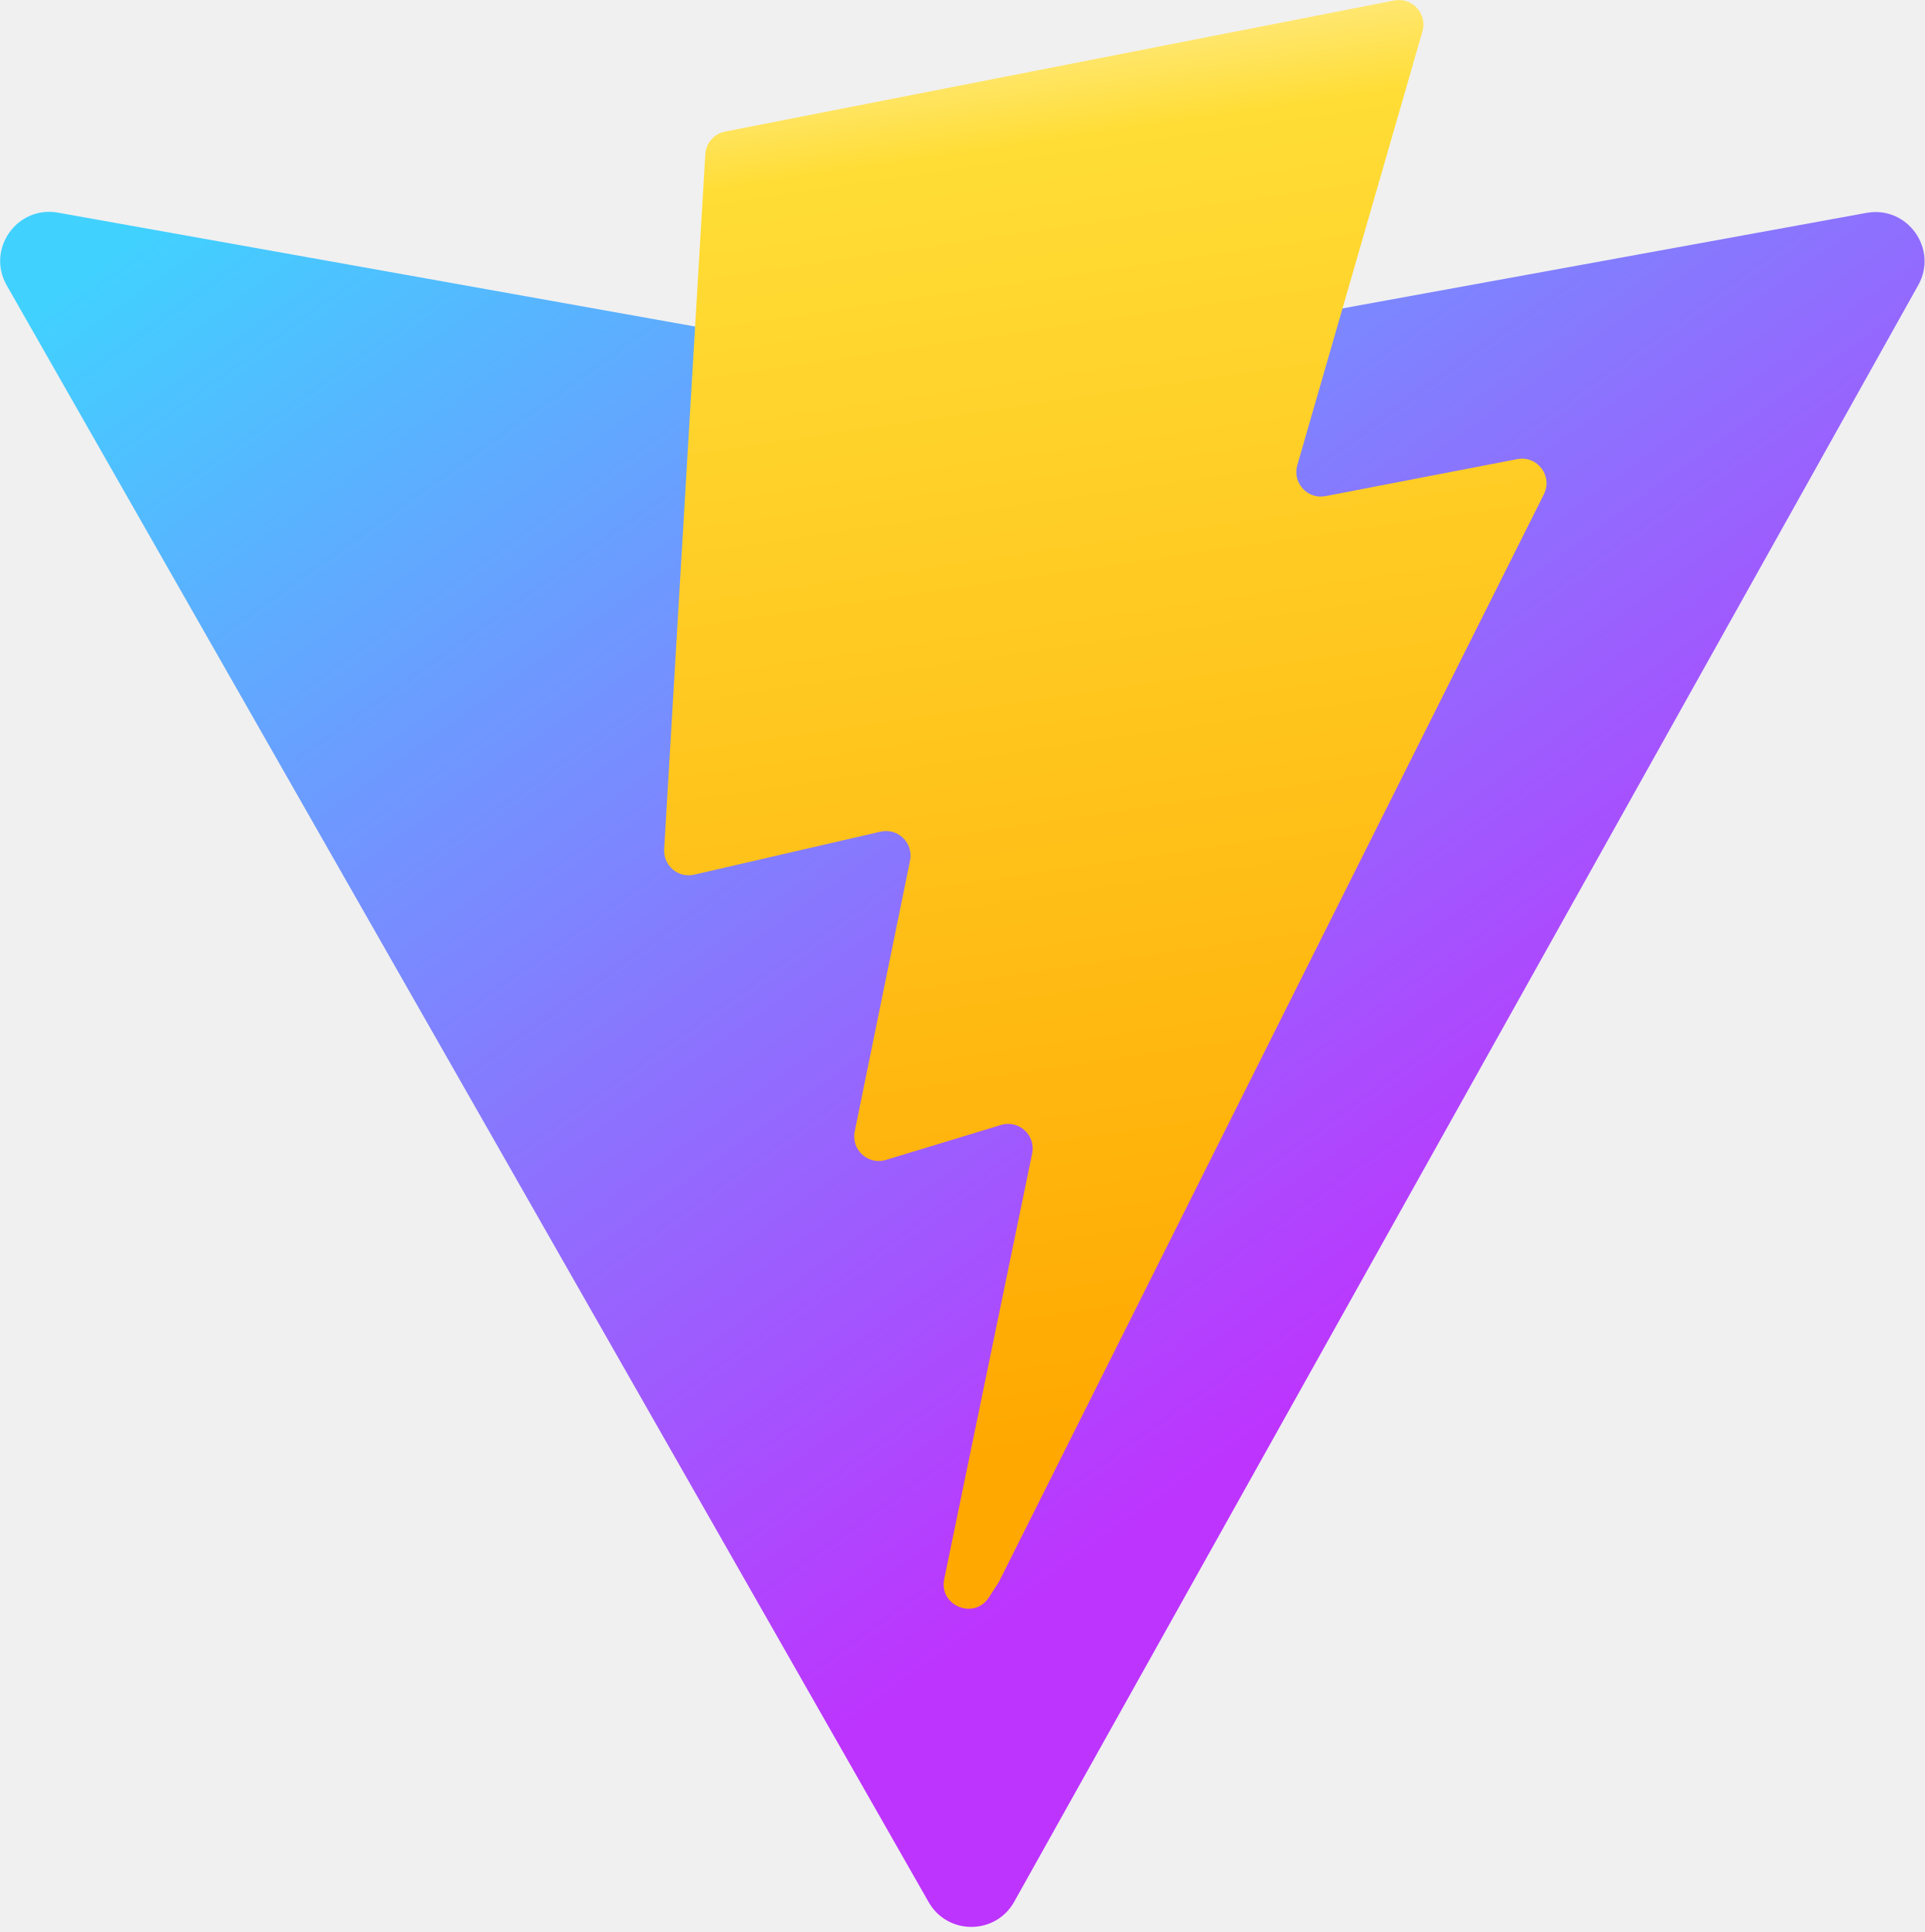
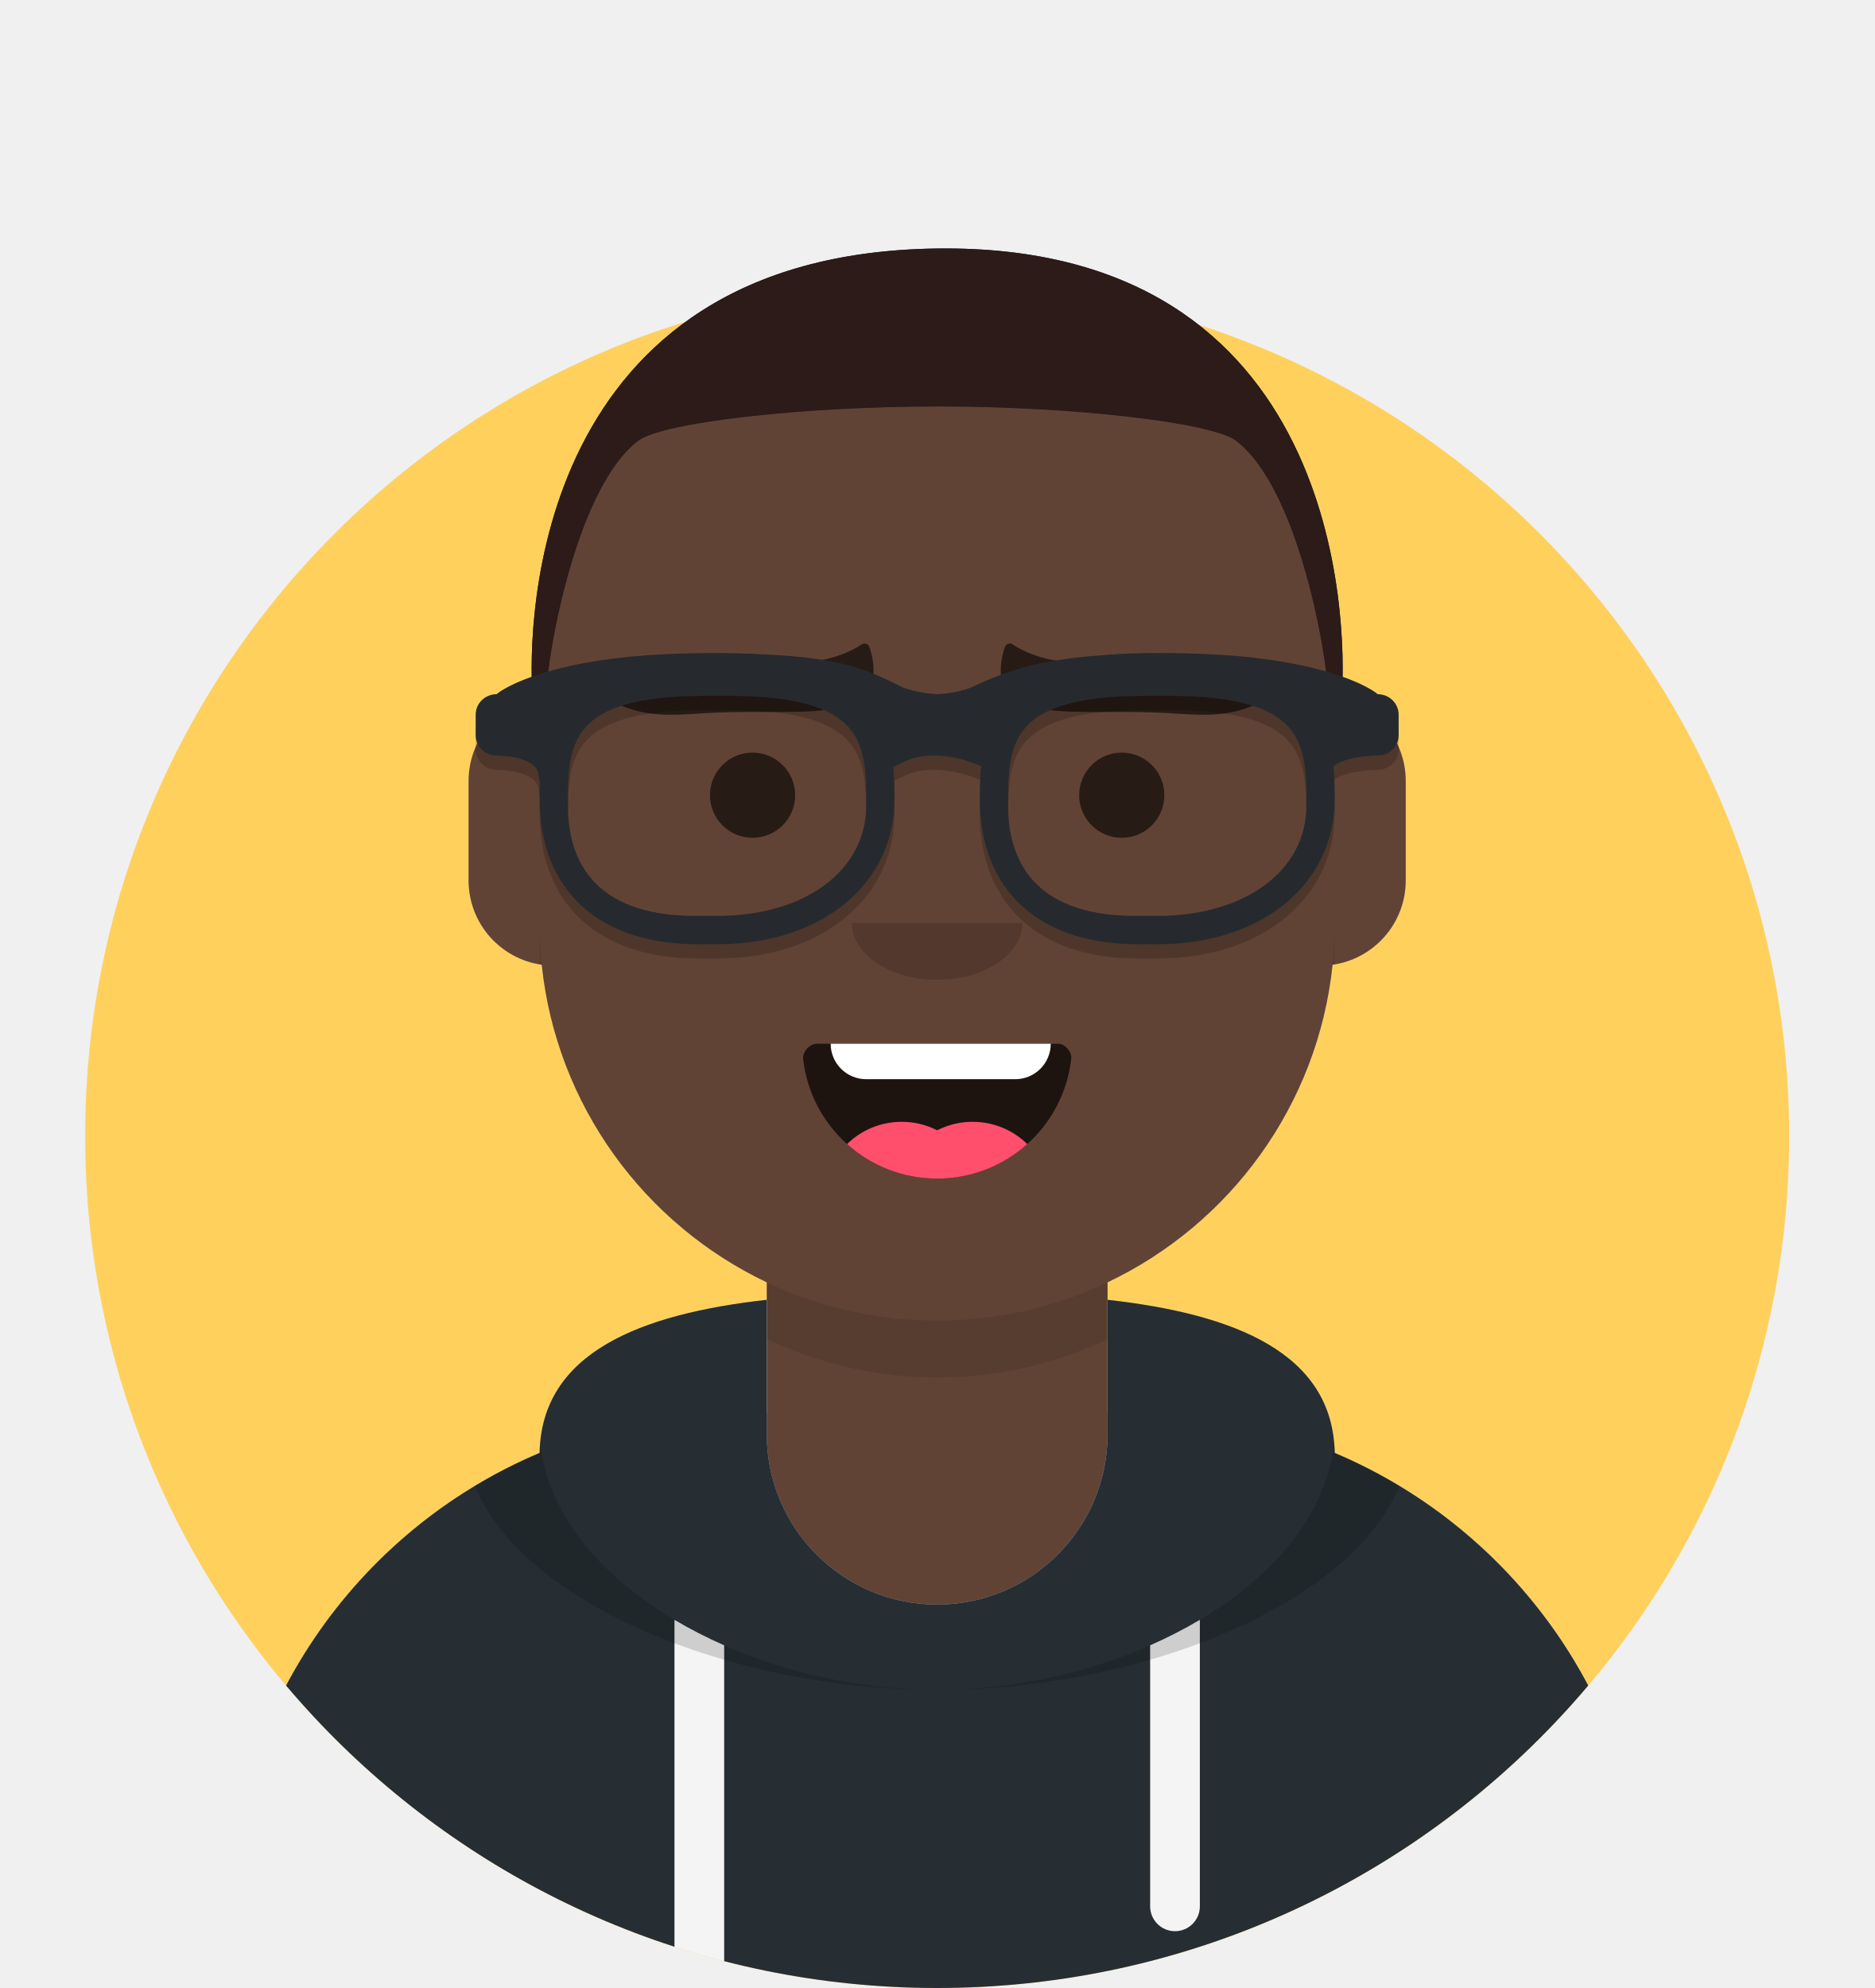
- <svg xmlns="http://www.w3.org/2000/svg" aria-hidden="true" role="img" class="iconify iconify--logos" width="31.88" height="32" preserveAspectRatio="xMidYMid meet" viewBox="0 0 256 257">
+ <svg xmlns="http://www.w3.org/2000/svg" xmlns:xlink="http://www.w3.org/1999/xlink" width="264px" height="280px" viewBox="0 0 264 280" version="1.1">
  <defs>
-     <linearGradient id="IconifyId1813088fe1fbc01fb466" x1="-.828%" x2="57.636%" y1="7.652%" y2="78.411%">
-       <stop offset="0%" stop-color="#41D1FF" />
-       <stop offset="100%" stop-color="#BD34FE" />
-     </linearGradient>
-     <linearGradient id="IconifyId1813088fe1fbc01fb467" x1="43.376%" x2="50.316%" y1="2.242%" y2="89.03%">
-       <stop offset="0%" stop-color="#FFEA83" />
-       <stop offset="8.333%" stop-color="#FFDD35" />
-       <stop offset="100%" stop-color="#FFA800" />
-     </linearGradient>
+     <circle id="react-path-1" cx="120" cy="120" r="120" />
+     <path d="M12,160 C12,226.274 65.726,280 132,280 C198.274,280 252,226.274 252,160 L264,160 L264,-1.42108547e-14 L-3.19744231e-14,-1.42108547e-14 L-3.19744231e-14,160 L12,160 Z" id="react-path-2" />
+     <path d="M124,144.611 L124,163 L128,163 L128,163 C167.765,163 200,195.235 200,235 L200,244 L0,244 L0,235 C-4.86974701e-15,195.235 32.235,163 72,163 L72,163 L76,163 L76,144.611 C58.763,136.422 46.372,119.687 44.305,99.881 C38.48,99.058 34,94.052 34,88 L34,74 C34,68.054 38.325,63.118 44,62.166 L44,56 L44,56 C44,25.072 69.072,5.68137151e-15 100,0 L100,0 L100,0 C130.928,-5.68137151e-15 156,25.072 156,56 L156,62.166 C161.675,63.118 166,68.054 166,74 L166,88 C166,94.052 161.52,99.058 155.695,99.881 C153.628,119.687 141.237,136.422 124,144.611 Z" id="react-path-3" />
  </defs>
-   <path fill="url(#IconifyId1813088fe1fbc01fb466)" d="M255.153 37.938L134.897 252.976c-2.483 4.44-8.862 4.466-11.382.048L.875 37.958c-2.746-4.814 1.371-10.646 6.827-9.67l120.385 21.517a6.537 6.537 0 0 0 2.322-.004l117.867-21.483c5.438-.991 9.574 4.796 6.877 9.62Z" />
-   <path fill="url(#IconifyId1813088fe1fbc01fb467)" d="M185.432.063L96.44 17.501a3.268 3.268 0 0 0-2.634 3.014l-5.474 92.456a3.268 3.268 0 0 0 3.997 3.378l24.777-5.718c2.318-.535 4.413 1.507 3.936 3.838l-7.361 36.047c-.495 2.426 1.782 4.5 4.151 3.78l15.304-4.649c2.372-.72 4.652 1.36 4.15 3.788l-11.698 56.621c-.732 3.542 3.979 5.473 5.943 2.437l1.313-2.028l72.516-144.72c1.215-2.423-.88-5.186-3.54-4.672l-25.505 4.922c-2.396.462-4.435-1.77-3.759-4.114l16.646-57.705c.677-2.35-1.37-4.583-3.769-4.113Z" />
+   <g id="Avataaar" stroke="none" stroke-width="1" fill="none" fill-rule="evenodd">
+     <g transform="translate(-825, -1100)" id="Avataaar/Circle">
+       <g transform="translate(825, 1100)">
+         <g id="Circle" stroke-width="1" fill-rule="evenodd" transform="translate(12, 40)">
+           <mask id="react-mask-4" fill="white">
+             <use xlink:href="#react-path-1" />
+           </mask>
+           <use id="Circle-Background" fill="#E6E6E6" xlink:href="#react-path-1" />
+           <g id="Color/Palette/Blue-01" mask="url(#react-mask-4)" fill="#FFD15C">
+             <rect id="🖍Color" x="0" y="0" width="240" height="240" />
+           </g>
+         </g>
+         <mask id="react-mask-5" fill="white">
+           <use xlink:href="#react-path-2" />
+         </mask>
+         <g id="Mask" />
+         <g id="Avataaar" stroke-width="1" fill-rule="evenodd" mask="url(#react-mask-5)">
+           <g id="Body" transform="translate(32, 36)">
+             <mask id="react-mask-6" fill="white">
+               <use xlink:href="#react-path-3" />
+             </mask>
+             <use fill="#D0C6AC" xlink:href="#react-path-3" />
+             <g id="Skin/👶🏽-03-Brown" mask="url(#react-mask-6)" fill="#614335">
+               <g transform="translate(0, 0)" id="Color">
+                 <rect x="0" y="0" width="264" height="280" />
+               </g>
+             </g>
+             <path d="M156,79 L156,102 C156,132.928 130.928,158 100,158 C69.072,158 44,132.928 44,102 L44,79 L44,94 C44,124.928 69.072,150 100,150 C130.928,150 156,124.928 156,94 L156,79 Z" id="Neck-Shadow" fill-opacity="0.1" fill="#000000" mask="url(#react-mask-6)" />
+           </g>
+           <g id="Clothing/Hoodie" transform="translate(0, 170)">
+             <defs>
+               <path d="M108,13.071 C90.081,15.076 76.28,20.552 76.004,34.645 C50.146,45.568 32,71.165 32,100.999 L32,100.999 L32,110 L232,110 L232,100.999 C232,71.165 213.854,45.568 187.996,34.645 C187.72,20.552 173.919,15.076 156,13.071 L156,32 L156,32 C156,45.255 145.255,56 132,56 L132,56 C118.745,56 108,45.255 108,32 L108,13.071 Z" id="react-path-107" />
+             </defs>
+             <mask id="react-mask-108" fill="white">
+               <use xlink:href="#react-path-107" />
+             </mask>
+             <use id="Hoodie" fill="#B7C1DB" fill-rule="evenodd" xlink:href="#react-path-107" />
+             <g id="Color/Palette/Gray-01" mask="url(#react-mask-108)" fill-rule="evenodd" fill="#262E33">
+               <rect id="🖍Color" x="0" y="0" width="264" height="110" />
+             </g>
+             <path d="M102,61.739 L102,110 L95,110 L95,58.15 C97.204,59.46 99.547,60.661 102,61.739 Z M169,58.15 L169,98.5 C169,100.433 167.433,102 165.5,102 C163.567,102 162,100.433 162,98.5 L162,61.739 C164.453,60.661 166.796,59.46 169,58.15 Z" id="Straps" fill="#F4F4F4" fill-rule="evenodd" mask="url(#react-mask-108)" />
+             <path d="M90.96,12.724 C75.909,15.571 65.5,21.243 65.5,32.308 C65.5,52.02 98.538,68 132,68 C165.462,68 198.5,52.02 198.5,32.308 C198.5,21.243 188.091,15.571 173.04,12.724 C182.125,16.074 188,21.706 188,31.077 C188,51.469 160.179,68 132,68 C103.821,68 76,51.469 76,31.077 C76,21.706 81.875,16.074 90.96,12.724 Z" id="Shadow" fill-opacity="0.16" fill="#000000" fill-rule="evenodd" mask="url(#react-mask-108)" />
+           </g>
+           <g id="Face" transform="translate(76, 82)" fill="#000000">
+             <g id="Mouth/Smile" transform="translate(2, 52)">
+               <defs>
+                 <path d="M35.118,15.128 C36.176,24.62 44.226,32 54,32 C63.804,32 71.874,24.574 72.892,15.04 C72.974,14.273 72.117,13 71.043,13 C56.149,13 44.738,13 37.087,13 C36.007,13 35.012,14.178 35.118,15.128 Z" id="react-path-99" />
+               </defs>
+               <mask id="react-mask-100" fill="white">
+                 <use xlink:href="#react-path-99" />
+               </mask>
+               <use id="Mouth" fill-opacity="0.7" fill="#000000" fill-rule="evenodd" xlink:href="#react-path-99" />
+               <rect id="Teeth" fill="#FFFFFF" fill-rule="evenodd" mask="url(#react-mask-100)" x="39" y="2" width="31" height="16" rx="5" />
+               <g id="Tongue" stroke-width="1" fill-rule="evenodd" mask="url(#react-mask-100)" fill="#FF4F6D">
+                 <g transform="translate(38, 24)">
+                   <circle cx="11" cy="11" r="11" />
+                   <circle cx="21" cy="11" r="11" />
+                 </g>
+               </g>
+             </g>
+             <g id="Nose/Default" transform="translate(28, 40)" fill-opacity="0.16">
+               <path d="M16,8 C16,12.418 21.373,16 28,16 L28,16 C34.627,16 40,12.418 40,8" id="Nose" />
+             </g>
+             <g id="Eyes/Default-😀" transform="translate(0, 8)" fill-opacity="0.6">
+               <circle id="Eye" cx="30" cy="22" r="6" />
+               <circle id="Eye" cx="82" cy="22" r="6" />
+             </g>
+             <g id="Eyebrow/Natural/Flat-Natural" fill-opacity="0.6">
+               <path d="M38.569,10.702 C33.587,11.238 28.655,11.134 23.656,11.101 C19.823,11.076 15.92,10.689 12.325,12.509 C11.636,12.857 7.877,14.945 8.003,16.011 C8.104,16.863 12.013,18.064 12.717,18.284 C16.428,19.445 19.924,18.928 23.687,18.57 C28.302,18.132 32.914,18.175 37.532,17.874 C40.642,17.672 45.422,16.977 46.829,13.148 C47.253,11.995 46.815,9.734 46.307,8.506 C46.105,8.018 45.563,7.85 45.169,8.149 C43.756,9.222 40.985,10.443 38.569,10.702" id="Fill-10" transform="translate(27.5, 13.5) rotate(2) translate(-27.5, -13.5) " />
+               <path d="M95.569,10.702 C90.587,11.238 85.655,11.134 80.656,11.101 C76.823,11.076 72.92,10.689 69.325,12.509 C68.636,12.857 64.877,14.945 65.003,16.011 C65.104,16.863 69.013,18.064 69.717,18.284 C73.428,19.445 76.924,18.928 80.687,18.57 C85.302,18.132 89.914,18.175 94.532,17.874 C97.642,17.672 102.422,16.977 103.829,13.148 C104.253,11.995 103.815,9.734 103.307,8.506 C103.105,8.018 102.563,7.85 102.169,8.149 C100.756,9.222 97.985,10.443 95.569,10.702" id="Fill-10" transform="translate(84.5, 13.5) scale(-1, 1) rotate(2) translate(-84.5, -13.5) " />
+             </g>
+           </g>
+           <g id="Top" stroke-width="1" fill-rule="evenodd">
+             <defs>
+               <rect id="react-path-310" x="0" y="0" width="264" height="280" />
+               <path d="M1,64 C1.347,65.488 2.673,65.223 3,64 C2.537,62.446 6.296,35.248 16,28 C19.618,25.483 39.008,23.232 58.313,23.246 C77.409,23.259 96.421,25.511 100,28 C109.704,35.248 113.463,62.446 113,64 C113.327,65.223 114.653,65.488 115,64 C115.719,53.702 115,0.274 58,1 C1,1.726 0.281,53.702 1,64 Z" id="react-path-311" />
+               <filter x="-0.8%" y="-2.0%" width="101.5%" height="108.0%" filterUnits="objectBoundingBox" id="react-filter-307">
+                 <feOffset dx="0" dy="2" in="SourceAlpha" result="shadowOffsetOuter1" />
+                 <feColorMatrix values="0 0 0 0 0   0 0 0 0 0   0 0 0 0 0  0 0 0 0.16 0" type="matrix" in="shadowOffsetOuter1" result="shadowMatrixOuter1" />
+                 <feMerge>
+                   <feMergeNode in="shadowMatrixOuter1" />
+                   <feMergeNode in="SourceGraphic" />
+                 </feMerge>
+               </filter>
+             </defs>
+             <mask id="react-mask-308" fill="white">
+               <use xlink:href="#react-path-310" />
+             </mask>
+             <g id="Mask" />
+             <g id="Top/Short-Hair/The-Caesar" mask="url(#react-mask-308)">
+               <g transform="translate(-1, 0)">
+                 <g id="Hair" stroke-width="1" fill-rule="evenodd" transform="translate(75, 34)">
+                   <mask id="react-mask-309" fill="white">
+                     <use xlink:href="#react-path-311" />
+                   </mask>
+                   <use id="Caesar" fill="#28354B" xlink:href="#react-path-311" />
+                   <g id="Skin/👶🏽-03-Brown" mask="url(#react-mask-309)" fill="#2C1B18">
+                     <g transform="translate(0, 0) " id="Color">
+                       <rect x="0" y="0" width="264" height="280" />
+                     </g>
+                   </g>
+                 </g>
+                 <g id="Top/_Resources/Prescription-02" fill="none" transform="translate(62, 85)" stroke-width="1">
+                   <defs>
+                     <filter x="-0.8%" y="-2.4%" width="101.5%" height="109.8%" filterUnits="objectBoundingBox" id="react-filter-312">
+                       <feOffset dx="0" dy="2" in="SourceAlpha" result="shadowOffsetOuter1" />
+                       <feColorMatrix values="0 0 0 0 0   0 0 0 0 0   0 0 0 0 0  0 0 0 0.2 0" type="matrix" in="shadowOffsetOuter1" result="shadowMatrixOuter1" />
+                       <feMerge>
+                         <feMergeNode in="shadowMatrixOuter1" />
+                         <feMergeNode in="SourceGraphic" />
+                       </feMerge>
+                     </filter>
+                   </defs>
+                   <g id="Wayfarers" filter="url(#react-filter-312)" transform="translate(6, 7)" fill="#252C2F">
+                     <path d="M34,41 L31.242,41 C17.315,41 9,33.336 9,20.5 C9,10.127 10.817,0 32.53,0 L35.47,0 C57.183,0 59,10.127 59,20.5 C59,32.569 48.721,41 34,41 Z M32.385,6 C13,6 13,12.841 13,21.502 C13,28.572 16.116,37 30.971,37 L34,37 C46.365,37 55,30.627 55,21.502 C55,12.841 55,6 35.615,6 L32.385,6 Z" id="Left" fill-rule="nonzero" />
+                     <path d="M96,41 L93.242,41 C79.315,41 71,33.336 71,20.5 C71,10.127 72.817,0 94.53,0 L97.47,0 C119.183,0 121,10.127 121,20.5 C121,32.569 110.721,41 96,41 Z M94.385,6 C75,6 75,12.841 75,21.502 C75,28.572 78.119,37 92.971,37 L96,37 C108.365,37 117,30.627 117,21.502 C117,12.841 117,6 97.615,6 L94.385,6 Z" id="Right" fill-rule="nonzero" />
+                     <path d="M2.955,5.772 C3.646,5.096 11.21,0 32.5,0 C50.351,0 54.13,1.853 59.85,4.652 L60.269,4.859 C60.667,4.999 62.7,5.69 65.079,5.766 C67.246,5.673 69.1,5.085 69.642,4.897 C76.17,1.722 82.561,0 97.5,0 C118.79,0 126.354,5.096 127.045,5.772 C128.679,5.772 130,7.062 130,8.657 L130,11.543 C130,13.139 128.679,14.429 127.045,14.429 C127.045,14.429 120.144,14.429 120.144,17.315 C120.144,20.2 118.182,13.139 118.182,11.543 L118.182,8.732 C114.579,7.353 108.128,4.786 97.5,4.786 C85.658,4.786 79.761,6.886 74.702,8.971 L74.759,9.108 L74.756,11.094 L72.539,16.444 L69.8,15.361 C69.556,15.264 69.028,15.09 68.296,14.91 C66.256,14.407 64.159,14.254 62.304,14.634 C61.624,14.774 60.992,14.984 60.413,15.267 L57.77,16.558 L55.127,11.396 L55.244,9.102 L55.325,8.907 C50.962,6.874 46.939,4.786 32.5,4.786 C21.872,4.786 15.422,7.352 11.818,8.731 L11.818,11.543 C11.818,13.139 8.864,20.2 8.864,17.315 C8.864,14.429 2.955,14.429 2.955,14.429 C1.324,14.429 0,13.139 0,11.543 L0,8.657 C0,7.062 1.324,5.772 2.955,5.772 Z" id="Stuff" fill-rule="nonzero" />
+                   </g>
+                 </g>
+               </g>
+             </g>
+           </g>
+         </g>
+       </g>
+     </g>
+   </g>
</svg>
